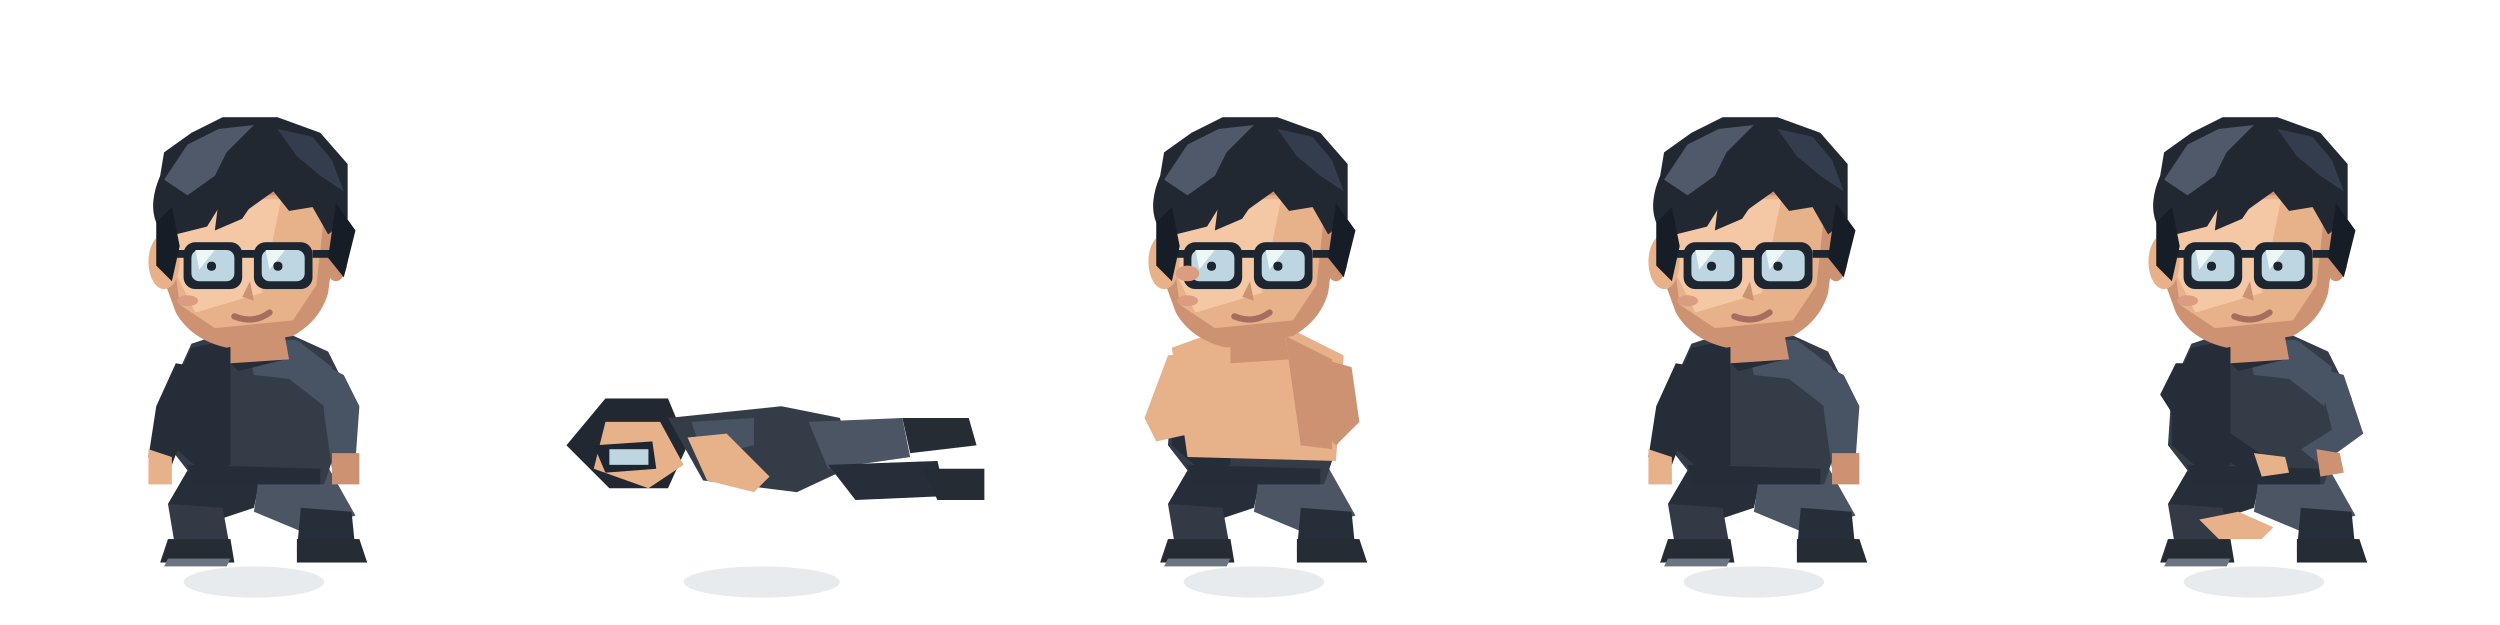
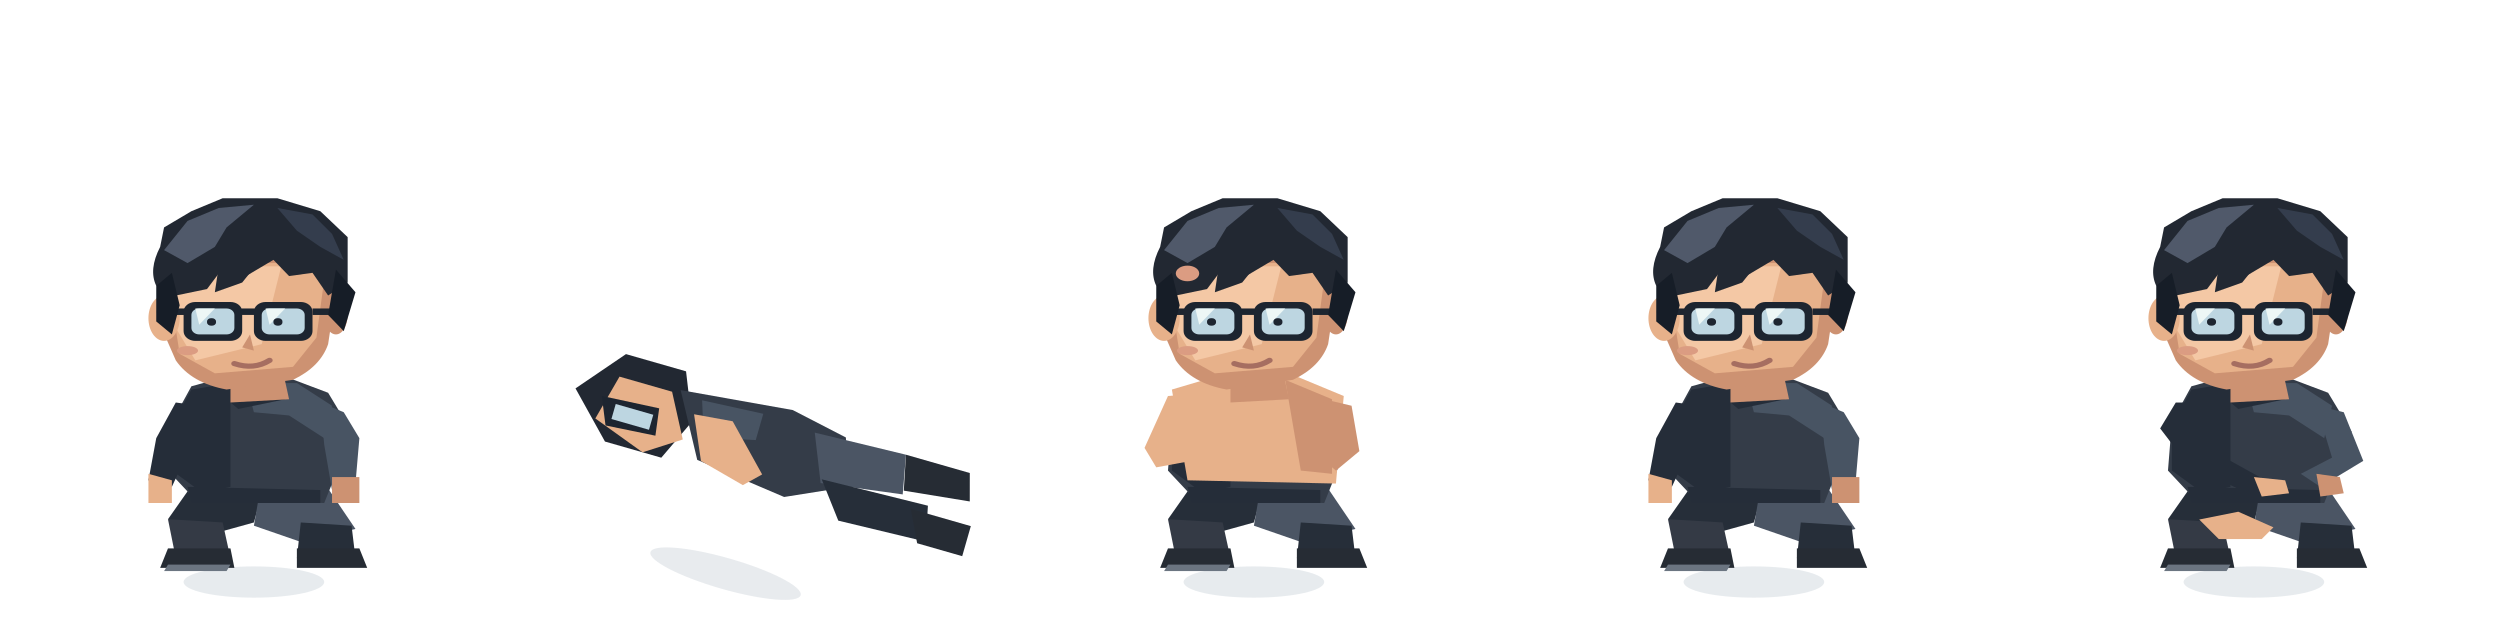
<svg xmlns="http://www.w3.org/2000/svg" width="640" height="160" viewBox="0 0 640 160" shape-rendering="geometricPrecision">
  <g transform="translate(0 0)">
    <ellipse cx="65" cy="149" rx="18" ry="4" fill="#52698522" />
-     <g transform="translate(0 5)">
+     <g transform="translate(0 30) scale(1 .83)">
      <path d="M50 112 L68 112 L65 125 L50 130 L43 124Z" fill="#262E39" />
      <path d="M67 112 L82 111 L91 127 L77 131 L65 126Z" fill="#4B5564" />
      <path d="M43 124 L57 125 L59 136 L45 136Z" fill="#343A45" />
      <path d="M77 125 L90 126 L91 136 L76 136Z" fill="#262E39" />
      <path d="M43 133 L59 133 L60 139 L41 139Z" fill="#262C34" />
      <path d="M76 133 L92 133 L94 139 L76 139Z" fill="#262C34" />
      <path d="M43 138 L59 138 L58 140 L42 140Z" fill="#6B7581" />
      <path d="M49 83 L58 80 L73 80 L84 85 L90 97 L85 113 L83 119 L50 118 L43 109 L44 94Z" fill="#343C48" />
      <path d="M49 84 L59 82 L59 114 L52 116 L44 109 L44 95Z" fill="#252D39" />
      <path d="M63 82 L76 82 L85 89 L83 99 L74 92 L65 91Z" fill="#485463" />
      <path d="M61 82 Q65 88 70 82 L73 87 L61 90 L57 86Z" fill="#252D39" />
      <path d="M48 114 L82 115 L82 119 L49 119Z" fill="#252D39" />
      <path d="M45 88 L51 89 L49 101 L44 114 L38 112 L40 99Z" fill="#252D39" />
      <path d="M38 110 L44 112 L44 119 L38 119Z" fill="#E7B18A" />
      <path d="M82 88 L88 91 L92 99 L91 113 L85 115 L83 101Z" fill="#485463" />
      <path d="M85 111 L92 111 L92 119 L85 119Z" fill="#CD9272" />
      <path d="M59 76 L72 76 L74 87 L59 88Z" fill="#CD9272" />
      <path d="M43 48 Q44 42 50 41 L79 42 Q85 45 86 54 L84 70 Q82 77 75 81 L58 84 Q49 82 45 75 L41 64Z" fill="#CD9272" />
      <path d="M43 50 L51 45 L78 45 L83 50 L81 68 L75 77 L55 79 L46 73Z" fill="#E7B18A" />
      <path d="M51 46 L72 46 L67 70 L50 75 L45 65 L45 53Z" fill="#F4C8A5" />
      <ellipse cx="42" cy="62" rx="4" ry="7" fill="#E7B18A" />
      <ellipse cx="86" cy="61" rx="3" ry="6" fill="#CD9272" />
      <path d="M44 59 L40 60 L42 64Z" fill="#CD9272" />
      <rect x="47" y="57" width="15" height="12" fill="#1D2530" rx="3" />
      <rect x="65" y="57" width="15" height="12" fill="#1D2530" rx="3" />
      <rect x="49" y="59" width="11" height="8" fill="#BDD6E1" rx="2" />
      <rect x="67" y="59" width="11" height="8" fill="#BDD6E1" rx="2" />
      <path d="M50 59 L55 59 L51 64Z" fill="#EDF7F6" />
      <path d="M68 59 L73 59 L69 64Z" fill="#EDF7F6" />
      <rect x="61" y="59" width="5" height="2" fill="#1D2530" rx="1" />
      <rect x="44" y="59" width="4" height="2" fill="#1D2530" />
      <rect x="80" y="59" width="5" height="2" fill="#1D2530" />
      <rect x="53" y="62" width="2.3" height="2.3" fill="#1D2530" rx="1" />
      <rect x="70" y="62" width="2.3" height="2.3" fill="#1D2530" rx="1" />
      <path d="M64 67 L62 71 L65 72Z" fill="#CD9272" />
      <path d="M60 76 Q65 78 69 75" fill="none" stroke="#A66E61" stroke-width="1.6" stroke-linecap="round" />
      <ellipse cx="48" cy="72" rx="2.7" ry="1.4" fill="#DB9C82" />
      <path d="M40 52 Q38 47 41 40 L42 34 L49 29 L57 25 L71 25 L82 29 L89 37 L89 51 L84 55 L80 48 L74 49 L70 44 L63 49 L58 45 L53 53 L45 55Z" fill="#222832" />
      <path d="M42 41 L48 32 L56 28 L65 27 L58 34 L55 40 L48 45Z" fill="#50596A" />
      <path d="M71 28 L80 30 L85 36 L88 44 L82 40 L76 35Z" fill="#343D4D" />
      <path d="M40 52 L44 48 L46 58 L44 67 L40 63Z" fill="#161D27" />
      <path d="M86 47 L91 54 L88 66 L84 61Z" fill="#161D27" />
      <path d="M56 46 Q60 42 66 45 L62 51 L55 54Z" fill="#222832" />
    </g>
  </g>
-   <g transform="translate(128 0)">
+   <g transform="translate(128 0) rotate(16 70 115)">
    <ellipse cx="67" cy="149" rx="20" ry="4" fill="#536D8422" />
    <path d="M17 114 L27 102 L43 102 L48 114 L43 125 L28 125Z" fill="#222832" />
    <path d="M27 108 L41 108 L47 119 L38 125 L24 120Z" fill="#E7B18A" />
    <path d="M24 114 L39 113 L40 120 L27 121Z" fill="#1D2530" />
    <rect x="28" y="115" width="10" height="4" fill="#BDD6E1" />
    <path d="M43 107 L72 104 L87 107 L91 119 L76 126 L52 123Z" fill="#343C48" />
    <path d="M49 108 L65 107 L65 114 L52 117Z" fill="#485463" />
    <path d="M79 108 L103 107 L105 117 L84 120Z" fill="#4B5564" />
    <path d="M84 119 L112 118 L114 127 L91 128Z" fill="#262E39" />
    <path d="M103 107 L120 107 L122 114 L105 116Z" fill="#262C34" />
    <path d="M108 120 L124 120 L124 128 L112 128Z" fill="#262C34" />
    <path d="M48 112 L58 111 L69 122 L65 126 L53 123Z" fill="#E7B18A" />
  </g>
  <g transform="translate(256 0)">
    <ellipse cx="65" cy="149" rx="18" ry="4" fill="#52698522" />
-     <g transform="translate(0 5)">
+     <g transform="translate(0 30) scale(1 .83)">
      <path d="M50 112 L68 112 L65 125 L50 130 L43 124Z" fill="#262E39" />
      <path d="M67 112 L82 111 L91 127 L77 131 L65 126Z" fill="#4B5564" />
      <path d="M43 124 L57 125 L59 136 L45 136Z" fill="#343A45" />
      <path d="M77 125 L90 126 L91 136 L76 136Z" fill="#262E39" />
      <path d="M43 133 L59 133 L60 139 L41 139Z" fill="#262C34" />
      <path d="M76 133 L92 133 L94 139 L76 139Z" fill="#262C34" />
      <path d="M43 138 L59 138 L58 140 L42 140Z" fill="#6B7581" />
      <path d="M49 83 L58 80 L73 80 L84 85 L90 97 L85 113 L83 119 L50 118 L43 109 L44 94Z" fill="#343C48" />
      <path d="M49 84 L59 82 L59 114 L52 116 L44 109 L44 95Z" fill="#252D39" />
      <path d="M63 82 L76 82 L85 89 L83 99 L74 92 L65 91Z" fill="#485463" />
      <path d="M61 82 Q65 88 70 82 L73 87 L61 90 L57 86Z" fill="#252D39" />
      <path d="M48 114 L82 115 L82 119 L49 119Z" fill="#252D39" />
      <path d="M44 84 L58 79 L74 79 L88 86 L86 113 L48 112Z" fill="#E7B18A" />
      <path d="M73 81 L85 87 L85 110 L77 109Z" fill="#CD9272" />
      <path d="M43 86 L52 85 L49 106 L40 108 L37 102Z" fill="#E7B18A" />
      <path d="M83 87 L90 89 L92 103 L86 109 L81 104Z" fill="#CD9272" />
      <path d="M59 76 L72 76 L74 87 L59 88Z" fill="#CD9272" />
      <path d="M43 48 Q44 42 50 41 L79 42 Q85 45 86 54 L84 70 Q82 77 75 81 L58 84 Q49 82 45 75 L41 64Z" fill="#CD9272" />
      <path d="M43 50 L51 45 L78 45 L83 50 L81 68 L75 77 L55 79 L46 73Z" fill="#E7B18A" />
      <path d="M51 46 L72 46 L67 70 L50 75 L45 65 L45 53Z" fill="#F4C8A5" />
      <ellipse cx="42" cy="62" rx="4" ry="7" fill="#E7B18A" />
      <ellipse cx="86" cy="61" rx="3" ry="6" fill="#CD9272" />
      <path d="M44 59 L40 60 L42 64Z" fill="#CD9272" />
      <rect x="47" y="57" width="15" height="12" fill="#1D2530" rx="3" />
      <rect x="65" y="57" width="15" height="12" fill="#1D2530" rx="3" />
      <rect x="49" y="59" width="11" height="8" fill="#BDD6E1" rx="2" />
      <rect x="67" y="59" width="11" height="8" fill="#BDD6E1" rx="2" />
      <path d="M50 59 L55 59 L51 64Z" fill="#EDF7F6" />
      <path d="M68 59 L73 59 L69 64Z" fill="#EDF7F6" />
      <rect x="61" y="59" width="5" height="2" fill="#1D2530" rx="1" />
      <rect x="44" y="59" width="4" height="2" fill="#1D2530" />
      <rect x="80" y="59" width="5" height="2" fill="#1D2530" />
      <rect x="53" y="62" width="2.3" height="2.3" fill="#1D2530" rx="1" />
      <rect x="70" y="62" width="2.3" height="2.3" fill="#1D2530" rx="1" />
      <path d="M64 67 L62 71 L65 72Z" fill="#CD9272" />
      <path d="M60 76 Q65 78 69 75" fill="none" stroke="#A66E61" stroke-width="1.6" stroke-linecap="round" />
      <ellipse cx="48" cy="72" rx="2.7" ry="1.4" fill="#DB9C82" />
      <path d="M40 52 Q38 47 41 40 L42 34 L49 29 L57 25 L71 25 L82 29 L89 37 L89 51 L84 55 L80 48 L74 49 L70 44 L63 49 L58 45 L53 53 L45 55Z" fill="#222832" />
      <path d="M42 41 L48 32 L56 28 L65 27 L58 34 L55 40 L48 45Z" fill="#50596A" />
      <path d="M71 28 L80 30 L85 36 L88 44 L82 40 L76 35Z" fill="#343D4D" />
      <path d="M40 52 L44 48 L46 58 L44 67 L40 63Z" fill="#161D27" />
      <path d="M86 47 L91 54 L88 66 L84 61Z" fill="#161D27" />
      <path d="M56 46 Q60 42 66 45 L62 51 L55 54Z" fill="#222832" />
    </g>
    <ellipse cx="48" cy="70" rx="3" ry="2" fill="#DB9C82" />
  </g>
  <g transform="translate(384 0)">
    <ellipse cx="65" cy="149" rx="18" ry="4" fill="#52698522" />
-     <g transform="translate(0 5)">
+     <g transform="translate(0 30) scale(1 .83)">
      <path d="M50 112 L68 112 L65 125 L50 130 L43 124Z" fill="#262E39" />
      <path d="M67 112 L82 111 L91 127 L77 131 L65 126Z" fill="#4B5564" />
      <path d="M43 124 L57 125 L59 136 L45 136Z" fill="#343A45" />
      <path d="M77 125 L90 126 L91 136 L76 136Z" fill="#262E39" />
      <path d="M43 133 L59 133 L60 139 L41 139Z" fill="#262C34" />
      <path d="M76 133 L92 133 L94 139 L76 139Z" fill="#262C34" />
      <path d="M43 138 L59 138 L58 140 L42 140Z" fill="#6B7581" />
      <path d="M49 83 L58 80 L73 80 L84 85 L90 97 L85 113 L83 119 L50 118 L43 109 L44 94Z" fill="#343C48" />
      <path d="M49 84 L59 82 L59 114 L52 116 L44 109 L44 95Z" fill="#252D39" />
      <path d="M63 82 L76 82 L85 89 L83 99 L74 92 L65 91Z" fill="#485463" />
      <path d="M61 82 Q65 88 70 82 L73 87 L61 90 L57 86Z" fill="#252D39" />
      <path d="M48 114 L82 115 L82 119 L49 119Z" fill="#252D39" />
      <path d="M45 88 L51 89 L49 101 L44 114 L38 112 L40 99Z" fill="#252D39" />
      <path d="M38 110 L44 112 L44 119 L38 119Z" fill="#E7B18A" />
      <path d="M82 88 L88 91 L92 99 L91 113 L85 115 L83 101Z" fill="#485463" />
      <path d="M85 111 L92 111 L92 119 L85 119Z" fill="#CD9272" />
      <path d="M59 76 L72 76 L74 87 L59 88Z" fill="#CD9272" />
      <path d="M43 48 Q44 42 50 41 L79 42 Q85 45 86 54 L84 70 Q82 77 75 81 L58 84 Q49 82 45 75 L41 64Z" fill="#CD9272" />
      <path d="M43 50 L51 45 L78 45 L83 50 L81 68 L75 77 L55 79 L46 73Z" fill="#E7B18A" />
      <path d="M51 46 L72 46 L67 70 L50 75 L45 65 L45 53Z" fill="#F4C8A5" />
      <ellipse cx="42" cy="62" rx="4" ry="7" fill="#E7B18A" />
      <ellipse cx="86" cy="61" rx="3" ry="6" fill="#CD9272" />
      <path d="M44 59 L40 60 L42 64Z" fill="#CD9272" />
      <rect x="47" y="57" width="15" height="12" fill="#1D2530" rx="3" />
      <rect x="65" y="57" width="15" height="12" fill="#1D2530" rx="3" />
      <rect x="49" y="59" width="11" height="8" fill="#BDD6E1" rx="2" />
      <rect x="67" y="59" width="11" height="8" fill="#BDD6E1" rx="2" />
      <path d="M50 59 L55 59 L51 64Z" fill="#EDF7F6" />
      <path d="M68 59 L73 59 L69 64Z" fill="#EDF7F6" />
      <rect x="61" y="59" width="5" height="2" fill="#1D2530" rx="1" />
      <rect x="44" y="59" width="4" height="2" fill="#1D2530" />
      <rect x="80" y="59" width="5" height="2" fill="#1D2530" />
      <rect x="53" y="62" width="2.3" height="2.3" fill="#1D2530" rx="1" />
      <rect x="70" y="62" width="2.3" height="2.3" fill="#1D2530" rx="1" />
      <path d="M64 67 L62 71 L65 72Z" fill="#CD9272" />
      <path d="M60 76 Q65 78 69 75" fill="none" stroke="#A66E61" stroke-width="1.6" stroke-linecap="round" />
      <ellipse cx="48" cy="72" rx="2.7" ry="1.4" fill="#DB9C82" />
      <path d="M40 52 Q38 47 41 40 L42 34 L49 29 L57 25 L71 25 L82 29 L89 37 L89 51 L84 55 L80 48 L74 49 L70 44 L63 49 L58 45 L53 53 L45 55Z" fill="#222832" />
      <path d="M42 41 L48 32 L56 28 L65 27 L58 34 L55 40 L48 45Z" fill="#50596A" />
      <path d="M71 28 L80 30 L85 36 L88 44 L82 40 L76 35Z" fill="#343D4D" />
      <path d="M40 52 L44 48 L46 58 L44 67 L40 63Z" fill="#161D27" />
      <path d="M86 47 L91 54 L88 66 L84 61Z" fill="#161D27" />
      <path d="M56 46 Q60 42 66 45 L62 51 L55 54Z" fill="#222832" />
    </g>
  </g>
  <g transform="translate(512 0)">
    <ellipse cx="65" cy="149" rx="18" ry="4" fill="#52698522" />
-     <g transform="translate(0 5)">
+     <g transform="translate(0 30) scale(1 .83)">
      <path d="M50 112 L68 112 L65 125 L50 130 L43 124Z" fill="#262E39" />
      <path d="M67 112 L82 111 L91 127 L77 131 L65 126Z" fill="#4B5564" />
      <path d="M43 124 L57 125 L59 136 L45 136Z" fill="#343A45" />
      <path d="M77 125 L90 126 L91 136 L76 136Z" fill="#262E39" />
      <path d="M43 133 L59 133 L60 139 L41 139Z" fill="#262C34" />
      <path d="M76 133 L92 133 L94 139 L76 139Z" fill="#262C34" />
      <path d="M43 138 L59 138 L58 140 L42 140Z" fill="#6B7581" />
      <path d="M49 83 L58 80 L73 80 L84 85 L90 97 L85 113 L83 119 L50 118 L43 109 L44 94Z" fill="#343C48" />
      <path d="M49 84 L59 82 L59 114 L52 116 L44 109 L44 95Z" fill="#252D39" />
      <path d="M63 82 L76 82 L85 89 L83 99 L74 92 L65 91Z" fill="#485463" />
      <path d="M61 82 Q65 88 70 82 L73 87 L61 90 L57 86Z" fill="#252D39" />
      <path d="M48 114 L82 115 L82 119 L49 119Z" fill="#252D39" />
      <path d="M45 88 L50 88 L53 102 L68 112 L65 117 L48 107 L41 96Z" fill="#252D39" />
      <path d="M65 111 L73 112 L74 116 L67 117Z" fill="#E7B18A" />
      <path d="M81 89 L88 91 L93 106 L82 114 L77 110 L85 105Z" fill="#485463" />
      <path d="M81 110 L87 111 L88 116 L82 117Z" fill="#CD9272" />
      <path d="M59 76 L72 76 L74 87 L59 88Z" fill="#CD9272" />
      <path d="M43 48 Q44 42 50 41 L79 42 Q85 45 86 54 L84 70 Q82 77 75 81 L58 84 Q49 82 45 75 L41 64Z" fill="#CD9272" />
      <path d="M43 50 L51 45 L78 45 L83 50 L81 68 L75 77 L55 79 L46 73Z" fill="#E7B18A" />
      <path d="M51 46 L72 46 L67 70 L50 75 L45 65 L45 53Z" fill="#F4C8A5" />
      <ellipse cx="42" cy="62" rx="4" ry="7" fill="#E7B18A" />
      <ellipse cx="86" cy="61" rx="3" ry="6" fill="#CD9272" />
      <path d="M44 59 L40 60 L42 64Z" fill="#CD9272" />
      <rect x="47" y="57" width="15" height="12" fill="#1D2530" rx="3" />
      <rect x="65" y="57" width="15" height="12" fill="#1D2530" rx="3" />
      <rect x="49" y="59" width="11" height="8" fill="#BDD6E1" rx="2" />
      <rect x="67" y="59" width="11" height="8" fill="#BDD6E1" rx="2" />
      <path d="M50 59 L55 59 L51 64Z" fill="#EDF7F6" />
      <path d="M68 59 L73 59 L69 64Z" fill="#EDF7F6" />
      <rect x="61" y="59" width="5" height="2" fill="#1D2530" rx="1" />
      <rect x="44" y="59" width="4" height="2" fill="#1D2530" />
      <rect x="80" y="59" width="5" height="2" fill="#1D2530" />
      <rect x="53" y="62" width="2.3" height="2.3" fill="#1D2530" rx="1" />
      <rect x="70" y="62" width="2.3" height="2.3" fill="#1D2530" rx="1" />
      <path d="M64 67 L62 71 L65 72Z" fill="#CD9272" />
      <path d="M60 76 Q65 78 69 75" fill="none" stroke="#A66E61" stroke-width="1.6" stroke-linecap="round" />
      <ellipse cx="48" cy="72" rx="2.7" ry="1.4" fill="#DB9C82" />
      <path d="M40 52 Q38 47 41 40 L42 34 L49 29 L57 25 L71 25 L82 29 L89 37 L89 51 L84 55 L80 48 L74 49 L70 44 L63 49 L58 45 L53 53 L45 55Z" fill="#222832" />
      <path d="M42 41 L48 32 L56 28 L65 27 L58 34 L55 40 L48 45Z" fill="#50596A" />
      <path d="M71 28 L80 30 L85 36 L88 44 L82 40 L76 35Z" fill="#343D4D" />
      <path d="M40 52 L44 48 L46 58 L44 67 L40 63Z" fill="#161D27" />
      <path d="M86 47 L91 54 L88 66 L84 61Z" fill="#161D27" />
      <path d="M56 46 Q60 42 66 45 L62 51 L55 54Z" fill="#222832" />
    </g>
    <path d="M51 133 L61 131 L70 135 L67 138 L56 138Z" fill="#E7B18A" />
  </g>
</svg>
